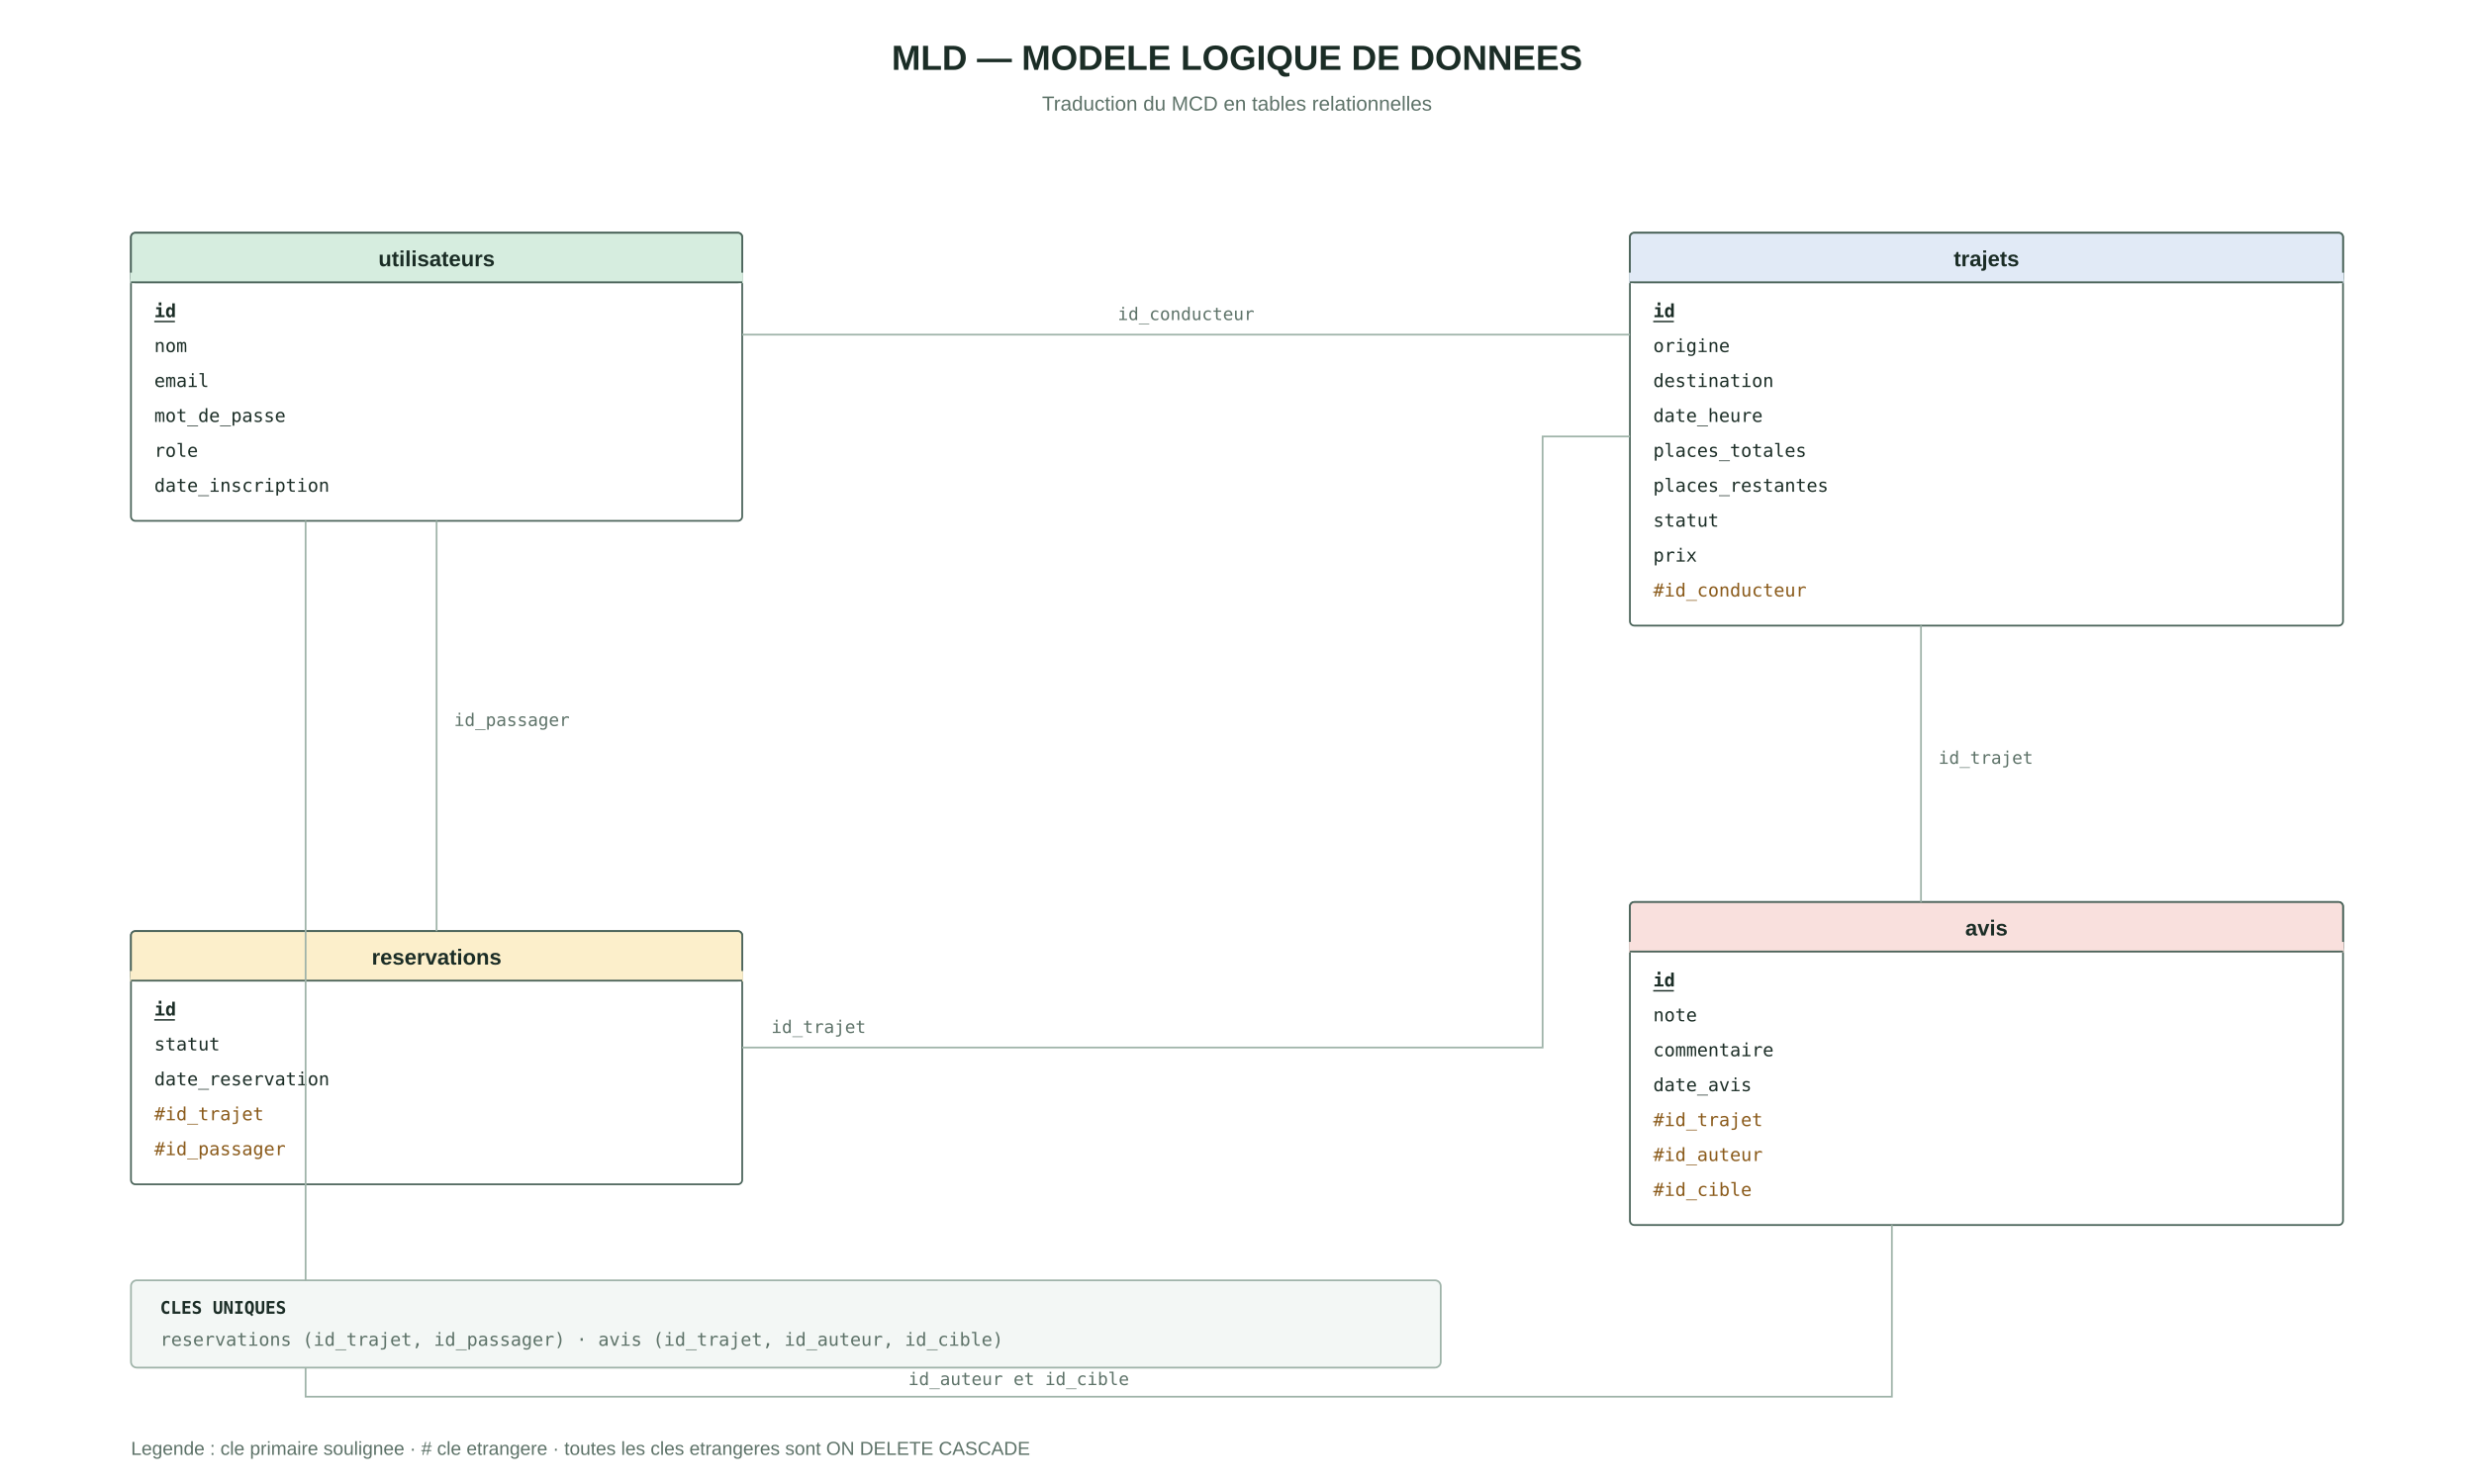
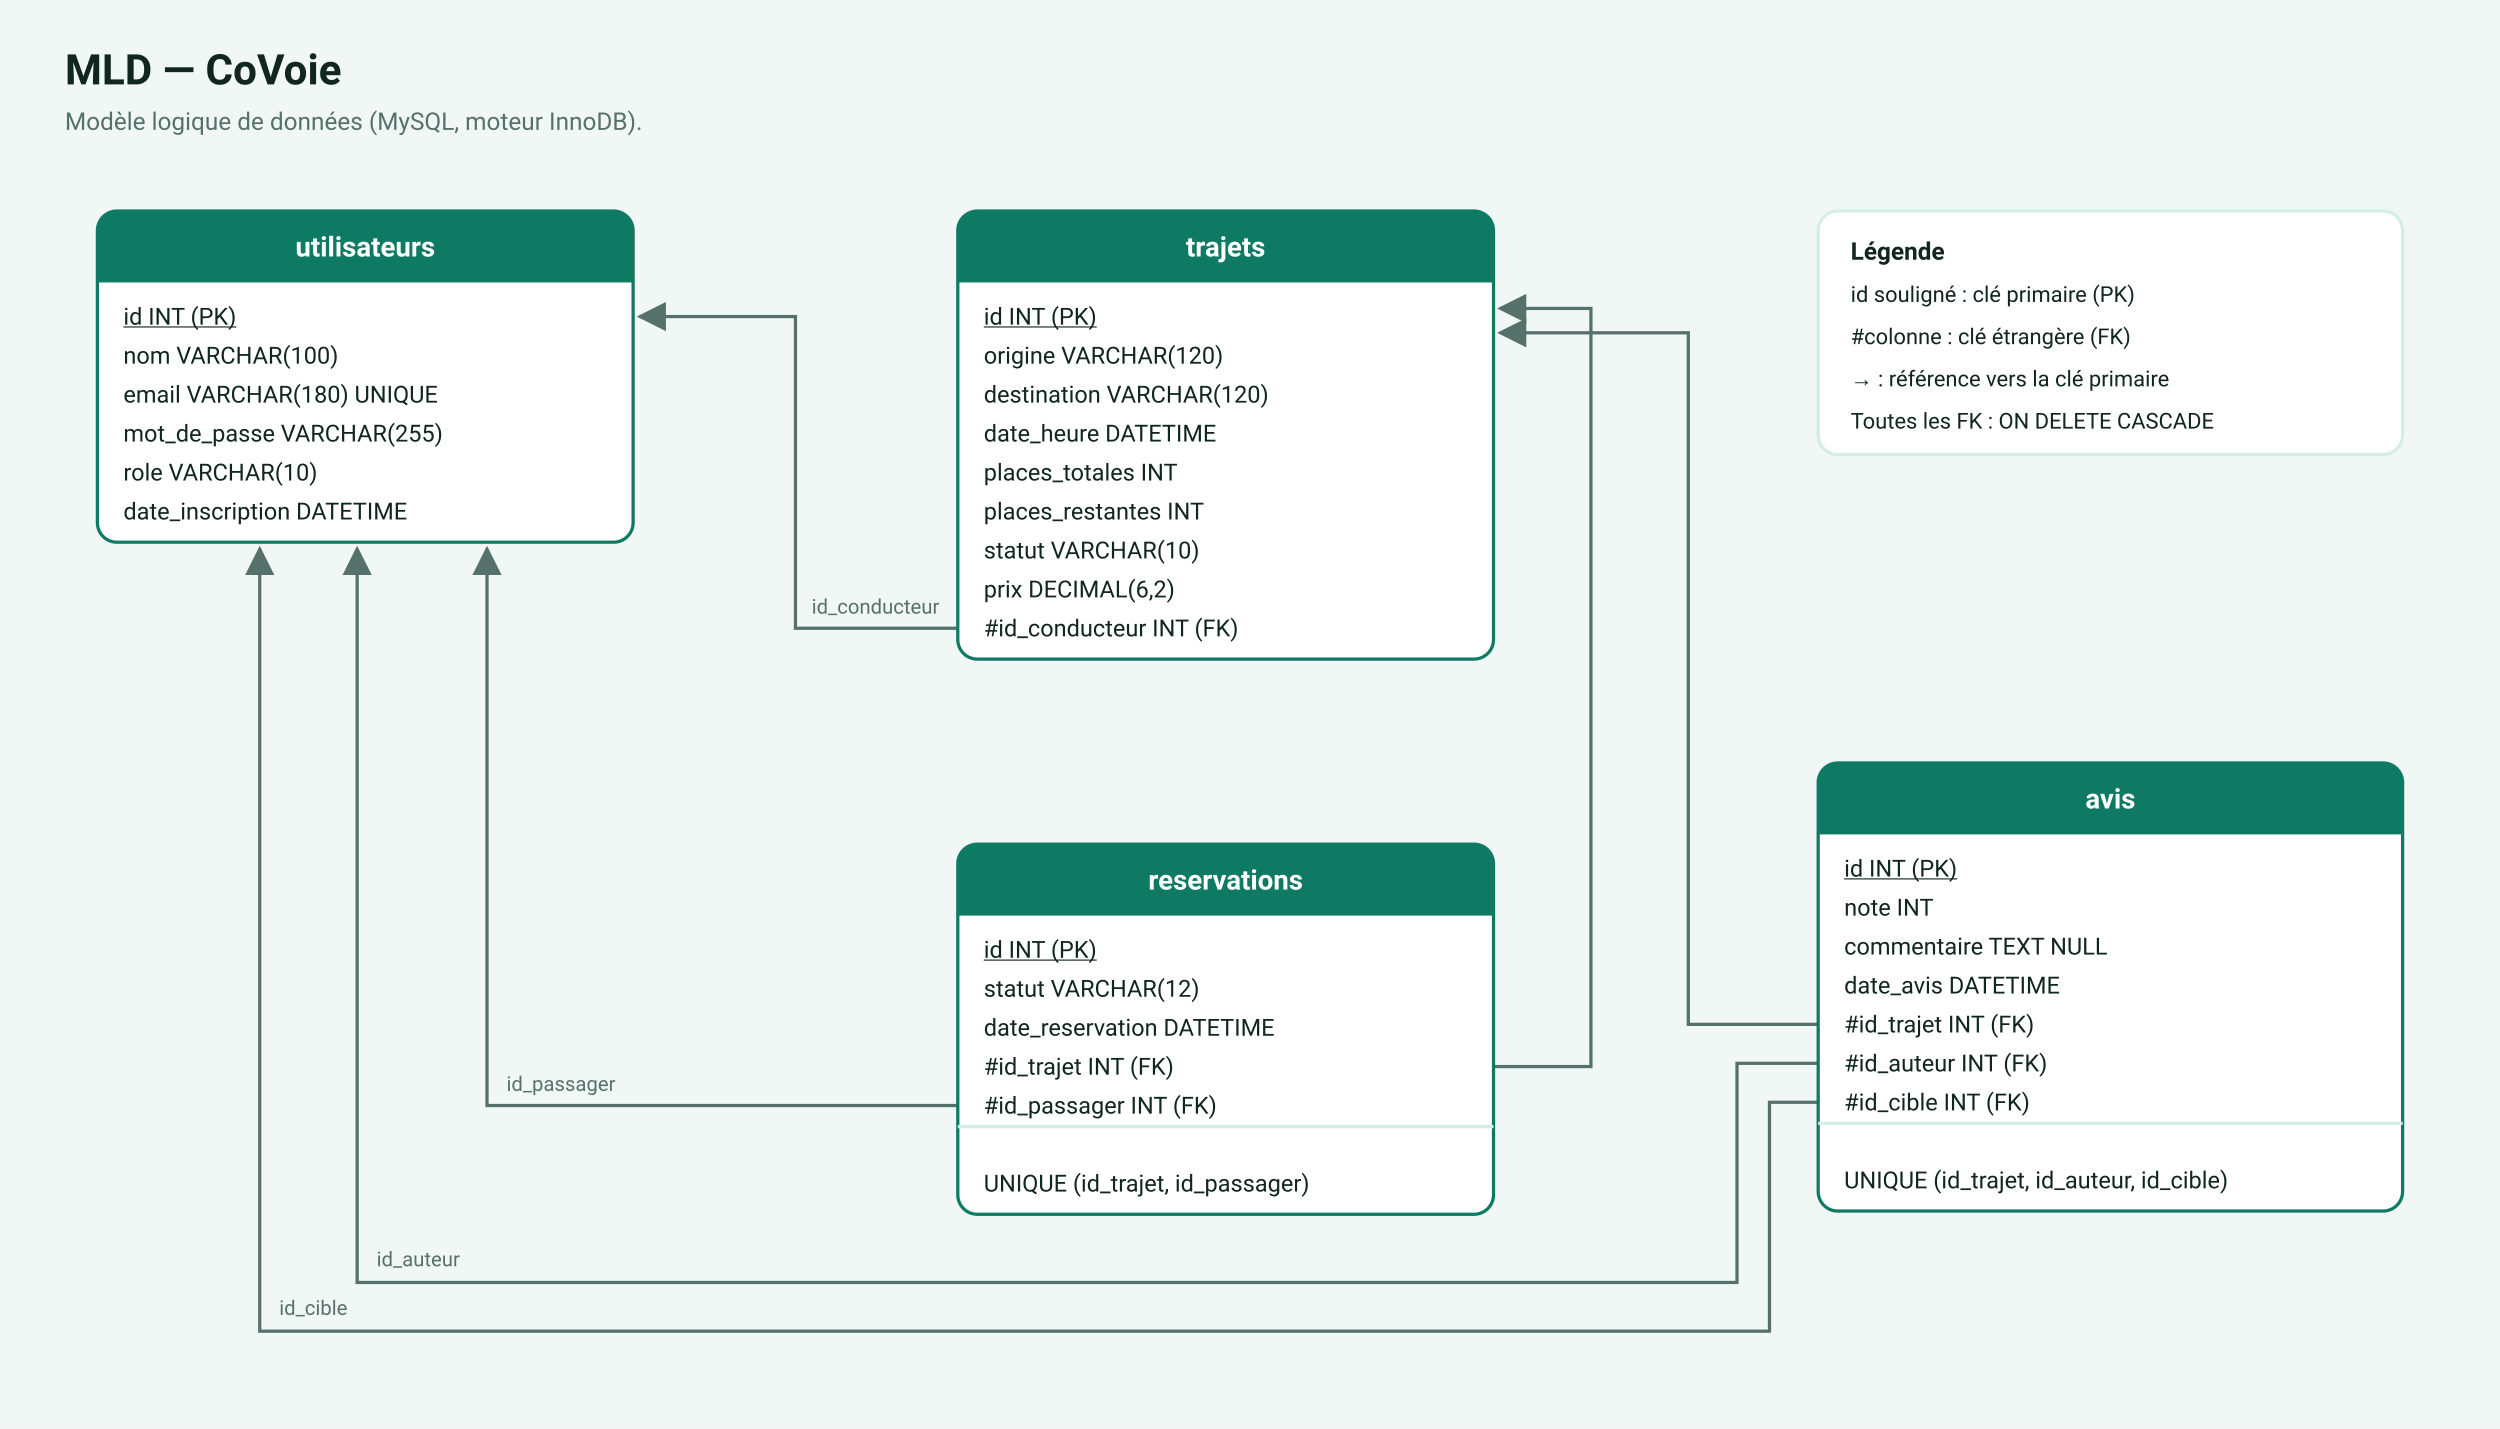
- <svg xmlns="http://www.w3.org/2000/svg" width="1700" height="1020" viewBox="0 0 1700 1020">
-   <rect x="0" y="0" width="1700" height="1020" fill="#ffffff" />
-   <text x="850" y="48" font-family="Arial, Helvetica, sans-serif" font-size="24" fill="#1b2d26" font-weight="bold" text-anchor="middle">MLD — MODELE LOGIQUE DE DONNEES</text>
-   <text x="850" y="76" font-family="Arial, Helvetica, sans-serif" font-size="14" fill="#5d7268" font-weight="normal" text-anchor="middle">Traduction du MCD en tables relationnelles</text>
-   <rect x="90" y="160" width="420" height="198" rx="3" fill="#ffffff" stroke="#4a6359" stroke-width="1.2" />
-   <rect x="90" y="160" width="420" height="34" rx="3" fill="#d6eddf" stroke="#4a6359" stroke-width="1.2" />
-   <rect x="90" y="188" width="420" height="6" rx="0" fill="#d6eddf" stroke="#d6eddf" stroke-width="1.2" />
-   <path d="M 90 194 L 510 194" fill="none" stroke="#4a6359" stroke-width="1.2" />
-   <text x="300.0" y="183" font-family="Arial, Helvetica, sans-serif" font-size="15" fill="#1b2d26" font-weight="bold" text-anchor="middle">utilisateurs</text>
-   <text x="106" y="218" font-family="Consolas, 'DejaVu Sans Mono', monospace" font-size="12.5" fill="#1b2d26" font-weight="bold" text-anchor="start">id</text>
-   <path d="M 106 221 L 120.2 221" fill="none" stroke="#1b2d26" stroke-width="1" />
-   <text x="106" y="242" font-family="Consolas, 'DejaVu Sans Mono', monospace" font-size="12.5" fill="#1b2d26" font-weight="normal" text-anchor="start">nom</text>
-   <text x="106" y="266" font-family="Consolas, 'DejaVu Sans Mono', monospace" font-size="12.5" fill="#1b2d26" font-weight="normal" text-anchor="start">email</text>
-   <text x="106" y="290" font-family="Consolas, 'DejaVu Sans Mono', monospace" font-size="12.5" fill="#1b2d26" font-weight="normal" text-anchor="start">mot_de_passe</text>
-   <text x="106" y="314" font-family="Consolas, 'DejaVu Sans Mono', monospace" font-size="12.5" fill="#1b2d26" font-weight="normal" text-anchor="start">role</text>
-   <text x="106" y="338" font-family="Consolas, 'DejaVu Sans Mono', monospace" font-size="12.5" fill="#1b2d26" font-weight="normal" text-anchor="start">date_inscription</text>
-   <rect x="1120" y="160" width="490" height="270" rx="3" fill="#ffffff" stroke="#4a6359" stroke-width="1.2" />
-   <rect x="1120" y="160" width="490" height="34" rx="3" fill="#e1eaf6" stroke="#4a6359" stroke-width="1.2" />
-   <rect x="1120" y="188" width="490" height="6" rx="0" fill="#e1eaf6" stroke="#e1eaf6" stroke-width="1.2" />
-   <path d="M 1120 194 L 1610 194" fill="none" stroke="#4a6359" stroke-width="1.2" />
-   <text x="1365.0" y="183" font-family="Arial, Helvetica, sans-serif" font-size="15" fill="#1b2d26" font-weight="bold" text-anchor="middle">trajets</text>
-   <text x="1136" y="218" font-family="Consolas, 'DejaVu Sans Mono', monospace" font-size="12.5" fill="#1b2d26" font-weight="bold" text-anchor="start">id</text>
-   <path d="M 1136 221 L 1150.2 221" fill="none" stroke="#1b2d26" stroke-width="1" />
-   <text x="1136" y="242" font-family="Consolas, 'DejaVu Sans Mono', monospace" font-size="12.5" fill="#1b2d26" font-weight="normal" text-anchor="start">origine</text>
-   <text x="1136" y="266" font-family="Consolas, 'DejaVu Sans Mono', monospace" font-size="12.5" fill="#1b2d26" font-weight="normal" text-anchor="start">destination</text>
-   <text x="1136" y="290" font-family="Consolas, 'DejaVu Sans Mono', monospace" font-size="12.5" fill="#1b2d26" font-weight="normal" text-anchor="start">date_heure</text>
-   <text x="1136" y="314" font-family="Consolas, 'DejaVu Sans Mono', monospace" font-size="12.5" fill="#1b2d26" font-weight="normal" text-anchor="start">places_totales</text>
-   <text x="1136" y="338" font-family="Consolas, 'DejaVu Sans Mono', monospace" font-size="12.5" fill="#1b2d26" font-weight="normal" text-anchor="start">places_restantes</text>
-   <text x="1136" y="362" font-family="Consolas, 'DejaVu Sans Mono', monospace" font-size="12.5" fill="#1b2d26" font-weight="normal" text-anchor="start">statut</text>
-   <text x="1136" y="386" font-family="Consolas, 'DejaVu Sans Mono', monospace" font-size="12.5" fill="#1b2d26" font-weight="normal" text-anchor="start">prix</text>
-   <text x="1136" y="410" font-family="Consolas, 'DejaVu Sans Mono', monospace" font-size="12.5" fill="#8a5a1a" font-weight="normal" text-anchor="start">#id_conducteur</text>
-   <rect x="90" y="640" width="420" height="174" rx="3" fill="#ffffff" stroke="#4a6359" stroke-width="1.2" />
-   <rect x="90" y="640" width="420" height="34" rx="3" fill="#fcefcb" stroke="#4a6359" stroke-width="1.2" />
-   <rect x="90" y="668" width="420" height="6" rx="0" fill="#fcefcb" stroke="#fcefcb" stroke-width="1.2" />
-   <path d="M 90 674 L 510 674" fill="none" stroke="#4a6359" stroke-width="1.2" />
-   <text x="300.0" y="663" font-family="Arial, Helvetica, sans-serif" font-size="15" fill="#1b2d26" font-weight="bold" text-anchor="middle">reservations</text>
-   <text x="106" y="698" font-family="Consolas, 'DejaVu Sans Mono', monospace" font-size="12.5" fill="#1b2d26" font-weight="bold" text-anchor="start">id</text>
-   <path d="M 106 701 L 120.2 701" fill="none" stroke="#1b2d26" stroke-width="1" />
-   <text x="106" y="722" font-family="Consolas, 'DejaVu Sans Mono', monospace" font-size="12.5" fill="#1b2d26" font-weight="normal" text-anchor="start">statut</text>
-   <text x="106" y="746" font-family="Consolas, 'DejaVu Sans Mono', monospace" font-size="12.5" fill="#1b2d26" font-weight="normal" text-anchor="start">date_reservation</text>
-   <text x="106" y="770" font-family="Consolas, 'DejaVu Sans Mono', monospace" font-size="12.5" fill="#8a5a1a" font-weight="normal" text-anchor="start">#id_trajet</text>
-   <text x="106" y="794" font-family="Consolas, 'DejaVu Sans Mono', monospace" font-size="12.5" fill="#8a5a1a" font-weight="normal" text-anchor="start">#id_passager</text>
-   <rect x="1120" y="620" width="490" height="222" rx="3" fill="#ffffff" stroke="#4a6359" stroke-width="1.2" />
-   <rect x="1120" y="620" width="490" height="34" rx="3" fill="#f9e0dd" stroke="#4a6359" stroke-width="1.2" />
-   <rect x="1120" y="648" width="490" height="6" rx="0" fill="#f9e0dd" stroke="#f9e0dd" stroke-width="1.2" />
-   <path d="M 1120 654 L 1610 654" fill="none" stroke="#4a6359" stroke-width="1.2" />
-   <text x="1365.0" y="643" font-family="Arial, Helvetica, sans-serif" font-size="15" fill="#1b2d26" font-weight="bold" text-anchor="middle">avis</text>
-   <text x="1136" y="678" font-family="Consolas, 'DejaVu Sans Mono', monospace" font-size="12.5" fill="#1b2d26" font-weight="bold" text-anchor="start">id</text>
-   <path d="M 1136 681 L 1150.2 681" fill="none" stroke="#1b2d26" stroke-width="1" />
-   <text x="1136" y="702" font-family="Consolas, 'DejaVu Sans Mono', monospace" font-size="12.5" fill="#1b2d26" font-weight="normal" text-anchor="start">note</text>
-   <text x="1136" y="726" font-family="Consolas, 'DejaVu Sans Mono', monospace" font-size="12.5" fill="#1b2d26" font-weight="normal" text-anchor="start">commentaire</text>
-   <text x="1136" y="750" font-family="Consolas, 'DejaVu Sans Mono', monospace" font-size="12.5" fill="#1b2d26" font-weight="normal" text-anchor="start">date_avis</text>
-   <text x="1136" y="774" font-family="Consolas, 'DejaVu Sans Mono', monospace" font-size="12.5" fill="#8a5a1a" font-weight="normal" text-anchor="start">#id_trajet</text>
-   <text x="1136" y="798" font-family="Consolas, 'DejaVu Sans Mono', monospace" font-size="12.5" fill="#8a5a1a" font-weight="normal" text-anchor="start">#id_auteur</text>
-   <text x="1136" y="822" font-family="Consolas, 'DejaVu Sans Mono', monospace" font-size="12.5" fill="#8a5a1a" font-weight="normal" text-anchor="start">#id_cible</text>
-   <path d="M 510 230 L 1120 230" fill="none" stroke="#9fb3a9" stroke-width="1.2" />
-   <text x="815.0" y="220" font-family="Consolas, 'DejaVu Sans Mono', monospace" font-size="12" fill="#5d7268" font-weight="normal" text-anchor="middle">id_conducteur</text>
-   <path d="M 300 358 L 300 640" fill="none" stroke="#9fb3a9" stroke-width="1.2" />
-   <text x="312" y="499.0" font-family="Consolas, 'DejaVu Sans Mono', monospace" font-size="12" fill="#5d7268" font-weight="normal" text-anchor="start">id_passager</text>
-   <path d="M 510 720 L 1060 720 L 1060 300 L 1120 300" fill="none" stroke="#9fb3a9" stroke-width="1.2" />
-   <text x="530" y="710" font-family="Consolas, 'DejaVu Sans Mono', monospace" font-size="12" fill="#5d7268" font-weight="normal" text-anchor="start">id_trajet</text>
-   <path d="M 1320 430 L 1320 620" fill="none" stroke="#9fb3a9" stroke-width="1.2" />
-   <text x="1332" y="525.0" font-family="Consolas, 'DejaVu Sans Mono', monospace" font-size="12" fill="#5d7268" font-weight="normal" text-anchor="start">id_trajet</text>
-   <path d="M 210 358 L 210 960 L 1300 960 L 1300 842" fill="none" stroke="#9fb3a9" stroke-width="1.2" />
-   <text x="700" y="952" font-family="Consolas, 'DejaVu Sans Mono', monospace" font-size="12" fill="#5d7268" font-weight="normal" text-anchor="middle">id_auteur  et  id_cible</text>
-   <rect x="90" y="880" width="900" height="60" rx="4" fill="#f3f7f5" stroke="#9fb3a9" stroke-width="1.2" />
-   <text x="110" y="903" font-family="Consolas, 'DejaVu Sans Mono', monospace" font-size="12" fill="#1b2d26" font-weight="bold" text-anchor="start">CLES UNIQUES</text>
-   <text x="110" y="925" font-family="Consolas, 'DejaVu Sans Mono', monospace" font-size="12.5" fill="#5d7268" font-weight="normal" text-anchor="start">reservations (id_trajet, id_passager)   ·   avis (id_trajet, id_auteur, id_cible)</text>
-   <text x="90" y="1000" font-family="Arial, Helvetica, sans-serif" font-size="13" fill="#5d7268" font-weight="normal" text-anchor="start">Legende :  cle primaire soulignee   ·   # cle etrangere   ·   toutes les cles etrangeres sont ON DELETE CASCADE</text>
+ <svg xmlns="http://www.w3.org/2000/svg" width="1540" height="880" viewBox="0 0 1540 880">
+   <rect width="1540" height="880" fill="#f0f7f4" />
+   <text x="40" y="52" font-family="Roboto, Arial, sans-serif" font-size="26" font-weight="700" fill="#10261f" text-anchor="start">MLD — CoVoie</text>
+   <text x="40" y="80" font-family="Roboto, Arial, sans-serif" font-size="15" font-weight="400" fill="#56706a" text-anchor="start">Modèle logique de données (MySQL, moteur InnoDB).</text>
+   <defs>
+     <marker id="fleche" viewBox="0 0 10 10" refX="9" refY="5" markerWidth="9" markerHeight="9" orient="auto-start-reverse">
+       <path d="M0 0 L10 5 L0 10 z" fill="#56706a" />
+     </marker>
+     <marker id="triangle" viewBox="0 0 12 12" refX="11" refY="6" markerWidth="12" markerHeight="12" orient="auto">
+       <path d="M0 0 L12 6 L0 12" fill="none" stroke="#56706a" stroke-width="1.5" />
+     </marker>
+   </defs>
+   <path d="M590 387 H 490 V 195 H 394" fill="none" stroke="#56706a" stroke-width="2" marker-end="url(#fleche)" />
+   <path d="M590 681 H 300 V 338" fill="none" stroke="#56706a" stroke-width="2" marker-end="url(#fleche)" />
+   <path d="M920 657 H 980 V 190 H 924" fill="none" stroke="#56706a" stroke-width="2" marker-end="url(#fleche)" />
+   <path d="M1120 631 H 1040 V 205 H 924" fill="none" stroke="#56706a" stroke-width="2" marker-end="url(#fleche)" />
+   <path d="M1120 655 H 1070 V 790 H 220 V 338" fill="none" stroke="#56706a" stroke-width="2" marker-end="url(#fleche)" />
+   <path d="M1120 679 H 1090 V 820 H 160 V 338" fill="none" stroke="#56706a" stroke-width="2" marker-end="url(#fleche)" />
+   <text x="232" y="780" font-family="Roboto, Arial, sans-serif" font-size="12.5" font-weight="400" fill="#56706a" text-anchor="start">id_auteur</text>
+   <text x="172" y="810" font-family="Roboto, Arial, sans-serif" font-size="12.5" font-weight="400" fill="#56706a" text-anchor="start">id_cible</text>
+   <text x="312" y="672" font-family="Roboto, Arial, sans-serif" font-size="12.5" font-weight="400" fill="#56706a" text-anchor="start">id_passager</text>
+   <text x="500" y="378" font-family="Roboto, Arial, sans-serif" font-size="12.5" font-weight="400" fill="#56706a" text-anchor="start">id_conducteur</text>
+   <rect x="60" y="130" width="330" height="204" rx="12" fill="#fff" stroke="#0f7a63" stroke-width="2" />
+   <path d="M60 142 a12 12 0 0 1 12 -12 h306 a12 12 0 0 1 12 12 v32 h-330 z" fill="#0f7a63" />
+   <text x="225.0" y="158" font-family="Roboto, Arial, sans-serif" font-size="17" font-weight="700" fill="#fff" text-anchor="middle">utilisateurs</text>
+   <text x="76" y="200" font-family="Roboto, Arial, sans-serif" font-size="14.5" font-weight="400" fill="#10261f" text-anchor="start" text-decoration="underline">id  INT  (PK)</text>
+   <text x="76" y="224" font-family="Roboto, Arial, sans-serif" font-size="14.5" font-weight="400" fill="#10261f" text-anchor="start">nom  VARCHAR(100)</text>
+   <text x="76" y="248" font-family="Roboto, Arial, sans-serif" font-size="14.5" font-weight="400" fill="#10261f" text-anchor="start">email  VARCHAR(180)  UNIQUE</text>
+   <text x="76" y="272" font-family="Roboto, Arial, sans-serif" font-size="14.5" font-weight="400" fill="#10261f" text-anchor="start">mot_de_passe  VARCHAR(255)</text>
+   <text x="76" y="296" font-family="Roboto, Arial, sans-serif" font-size="14.5" font-weight="400" fill="#10261f" text-anchor="start">role  VARCHAR(10)</text>
+   <text x="76" y="320" font-family="Roboto, Arial, sans-serif" font-size="14.5" font-weight="400" fill="#10261f" text-anchor="start">date_inscription  DATETIME</text>
+   <rect x="590" y="130" width="330" height="276" rx="12" fill="#fff" stroke="#0f7a63" stroke-width="2" />
+   <path d="M590 142 a12 12 0 0 1 12 -12 h306 a12 12 0 0 1 12 12 v32 h-330 z" fill="#0f7a63" />
+   <text x="755.0" y="158" font-family="Roboto, Arial, sans-serif" font-size="17" font-weight="700" fill="#fff" text-anchor="middle">trajets</text>
+   <text x="606" y="200" font-family="Roboto, Arial, sans-serif" font-size="14.5" font-weight="400" fill="#10261f" text-anchor="start" text-decoration="underline">id  INT  (PK)</text>
+   <text x="606" y="224" font-family="Roboto, Arial, sans-serif" font-size="14.5" font-weight="400" fill="#10261f" text-anchor="start">origine  VARCHAR(120)</text>
+   <text x="606" y="248" font-family="Roboto, Arial, sans-serif" font-size="14.5" font-weight="400" fill="#10261f" text-anchor="start">destination  VARCHAR(120)</text>
+   <text x="606" y="272" font-family="Roboto, Arial, sans-serif" font-size="14.5" font-weight="400" fill="#10261f" text-anchor="start">date_heure  DATETIME</text>
+   <text x="606" y="296" font-family="Roboto, Arial, sans-serif" font-size="14.5" font-weight="400" fill="#10261f" text-anchor="start">places_totales  INT</text>
+   <text x="606" y="320" font-family="Roboto, Arial, sans-serif" font-size="14.5" font-weight="400" fill="#10261f" text-anchor="start">places_restantes  INT</text>
+   <text x="606" y="344" font-family="Roboto, Arial, sans-serif" font-size="14.5" font-weight="400" fill="#10261f" text-anchor="start">statut  VARCHAR(10)</text>
+   <text x="606" y="368" font-family="Roboto, Arial, sans-serif" font-size="14.5" font-weight="400" fill="#10261f" text-anchor="start">prix  DECIMAL(6,2)</text>
+   <text x="606" y="392" font-family="Roboto, Arial, sans-serif" font-size="14.5" font-weight="400" fill="#10261f" text-anchor="start">#id_conducteur  INT  (FK)</text>
+   <rect x="590" y="520" width="330" height="228" rx="12" fill="#fff" stroke="#0f7a63" stroke-width="2" />
+   <path d="M590 532 a12 12 0 0 1 12 -12 h306 a12 12 0 0 1 12 12 v32 h-330 z" fill="#0f7a63" />
+   <text x="755.0" y="548" font-family="Roboto, Arial, sans-serif" font-size="17" font-weight="700" fill="#fff" text-anchor="middle">reservations</text>
+   <text x="606" y="590" font-family="Roboto, Arial, sans-serif" font-size="14.5" font-weight="400" fill="#10261f" text-anchor="start" text-decoration="underline">id  INT  (PK)</text>
+   <text x="606" y="614" font-family="Roboto, Arial, sans-serif" font-size="14.5" font-weight="400" fill="#10261f" text-anchor="start">statut  VARCHAR(12)</text>
+   <text x="606" y="638" font-family="Roboto, Arial, sans-serif" font-size="14.5" font-weight="400" fill="#10261f" text-anchor="start">date_reservation  DATETIME</text>
+   <text x="606" y="662" font-family="Roboto, Arial, sans-serif" font-size="14.5" font-weight="400" fill="#10261f" text-anchor="start">#id_trajet  INT  (FK)</text>
+   <text x="606" y="686" font-family="Roboto, Arial, sans-serif" font-size="14.5" font-weight="400" fill="#10261f" text-anchor="start">#id_passager  INT  (FK)</text>
+   <line x1="590" y1="694" x2="920" y2="694" stroke="#d3eee5" stroke-width="2" />
+   <text x="606" y="734" font-family="Roboto, Arial, sans-serif" font-size="14.5" font-weight="400" fill="#10261f" text-anchor="start">UNIQUE (id_trajet, id_passager)</text>
+   <rect x="1120" y="470" width="360" height="276" rx="12" fill="#fff" stroke="#0f7a63" stroke-width="2" />
+   <path d="M1120 482 a12 12 0 0 1 12 -12 h336 a12 12 0 0 1 12 12 v32 h-360 z" fill="#0f7a63" />
+   <text x="1300.0" y="498" font-family="Roboto, Arial, sans-serif" font-size="17" font-weight="700" fill="#fff" text-anchor="middle">avis</text>
+   <text x="1136" y="540" font-family="Roboto, Arial, sans-serif" font-size="14.5" font-weight="400" fill="#10261f" text-anchor="start" text-decoration="underline">id  INT  (PK)</text>
+   <text x="1136" y="564" font-family="Roboto, Arial, sans-serif" font-size="14.5" font-weight="400" fill="#10261f" text-anchor="start">note  INT</text>
+   <text x="1136" y="588" font-family="Roboto, Arial, sans-serif" font-size="14.5" font-weight="400" fill="#10261f" text-anchor="start">commentaire  TEXT  NULL</text>
+   <text x="1136" y="612" font-family="Roboto, Arial, sans-serif" font-size="14.5" font-weight="400" fill="#10261f" text-anchor="start">date_avis  DATETIME</text>
+   <text x="1136" y="636" font-family="Roboto, Arial, sans-serif" font-size="14.5" font-weight="400" fill="#10261f" text-anchor="start">#id_trajet  INT  (FK)</text>
+   <text x="1136" y="660" font-family="Roboto, Arial, sans-serif" font-size="14.5" font-weight="400" fill="#10261f" text-anchor="start">#id_auteur  INT  (FK)</text>
+   <text x="1136" y="684" font-family="Roboto, Arial, sans-serif" font-size="14.5" font-weight="400" fill="#10261f" text-anchor="start">#id_cible  INT  (FK)</text>
+   <line x1="1120" y1="692" x2="1480" y2="692" stroke="#d3eee5" stroke-width="2" />
+   <text x="1136" y="732" font-family="Roboto, Arial, sans-serif" font-size="14.5" font-weight="400" fill="#10261f" text-anchor="start">UNIQUE (id_trajet, id_auteur, id_cible)</text>
+   <rect x="1120" y="130" width="360" height="150" rx="12" fill="#fff" stroke="#d3eee5" stroke-width="2" />
+   <text x="1140" y="160" font-family="Roboto, Arial, sans-serif" font-size="15" font-weight="700" fill="#10261f" text-anchor="start">Légende</text>
+   <text x="1140" y="186" font-family="Roboto, Arial, sans-serif" font-size="13.5" font-weight="400" fill="#10261f" text-anchor="start">id souligné : clé primaire (PK)</text>
+   <text x="1140" y="212" font-family="Roboto, Arial, sans-serif" font-size="13.5" font-weight="400" fill="#10261f" text-anchor="start">#colonne : clé étrangère (FK)</text>
+   <text x="1140" y="238" font-family="Roboto, Arial, sans-serif" font-size="13.5" font-weight="400" fill="#10261f" text-anchor="start">→ : référence vers la clé primaire</text>
+   <text x="1140" y="264" font-family="Roboto, Arial, sans-serif" font-size="13.5" font-weight="400" fill="#10261f" text-anchor="start">Toutes les FK : ON DELETE CASCADE</text>
</svg>
